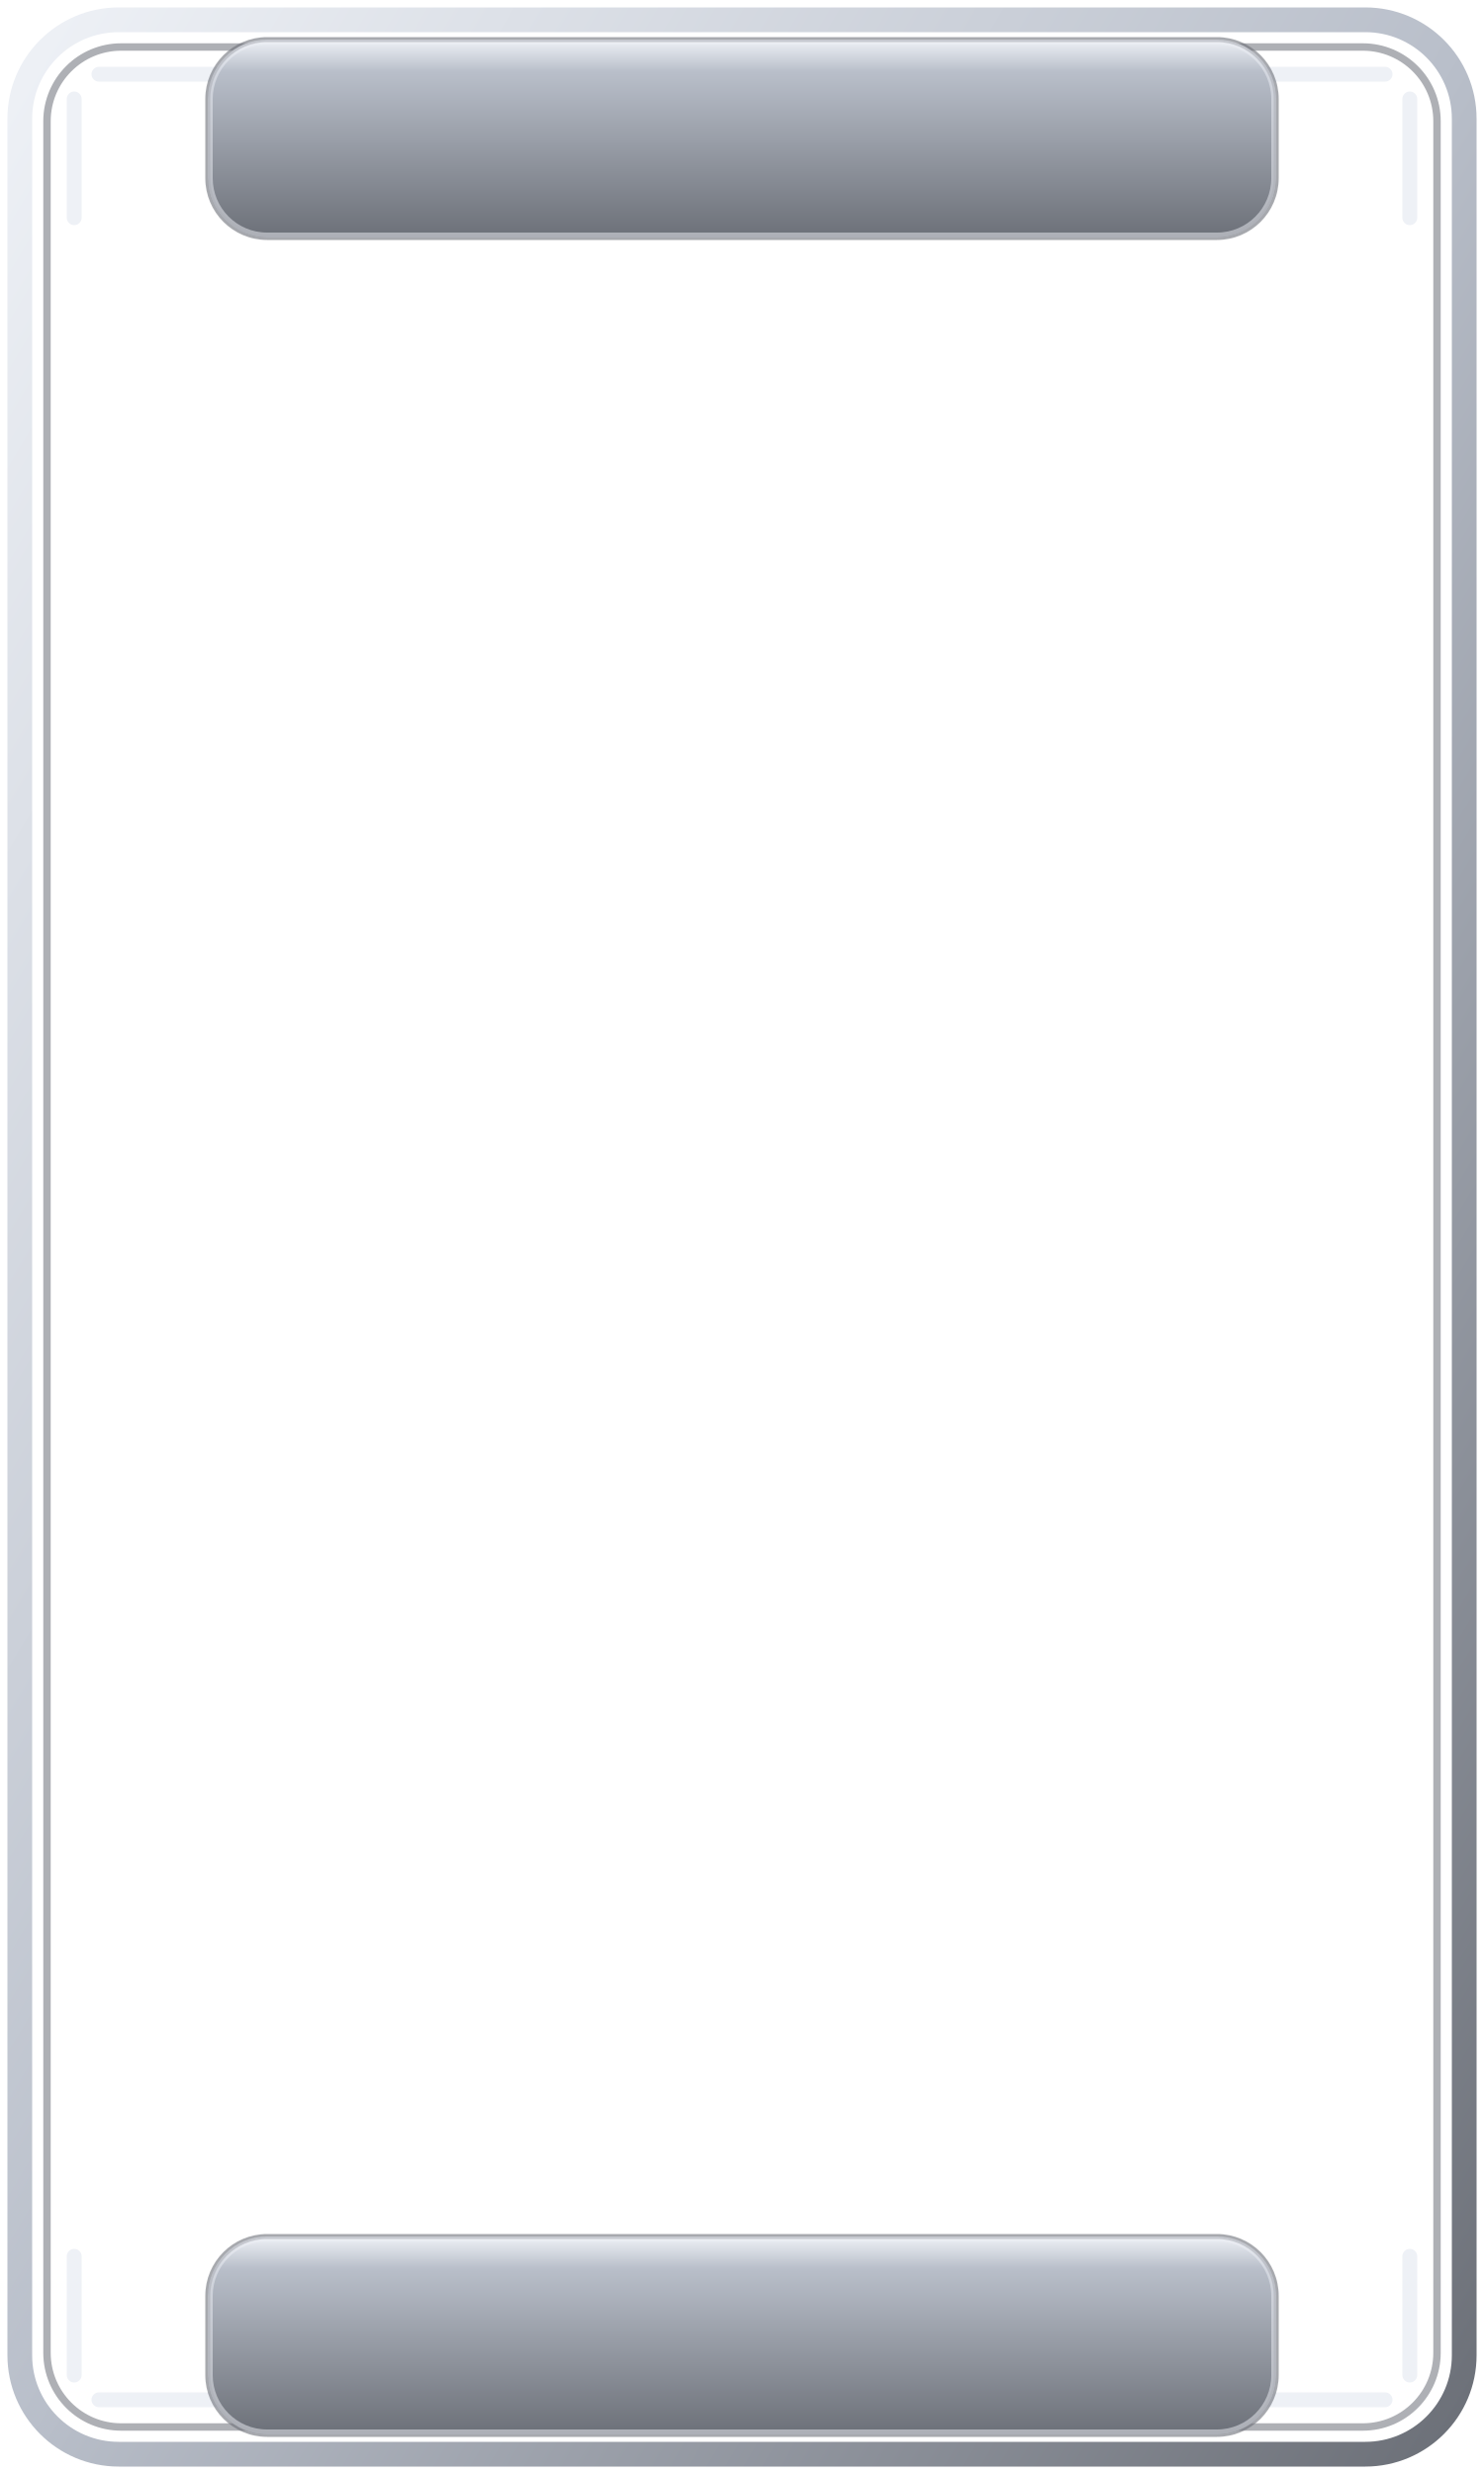
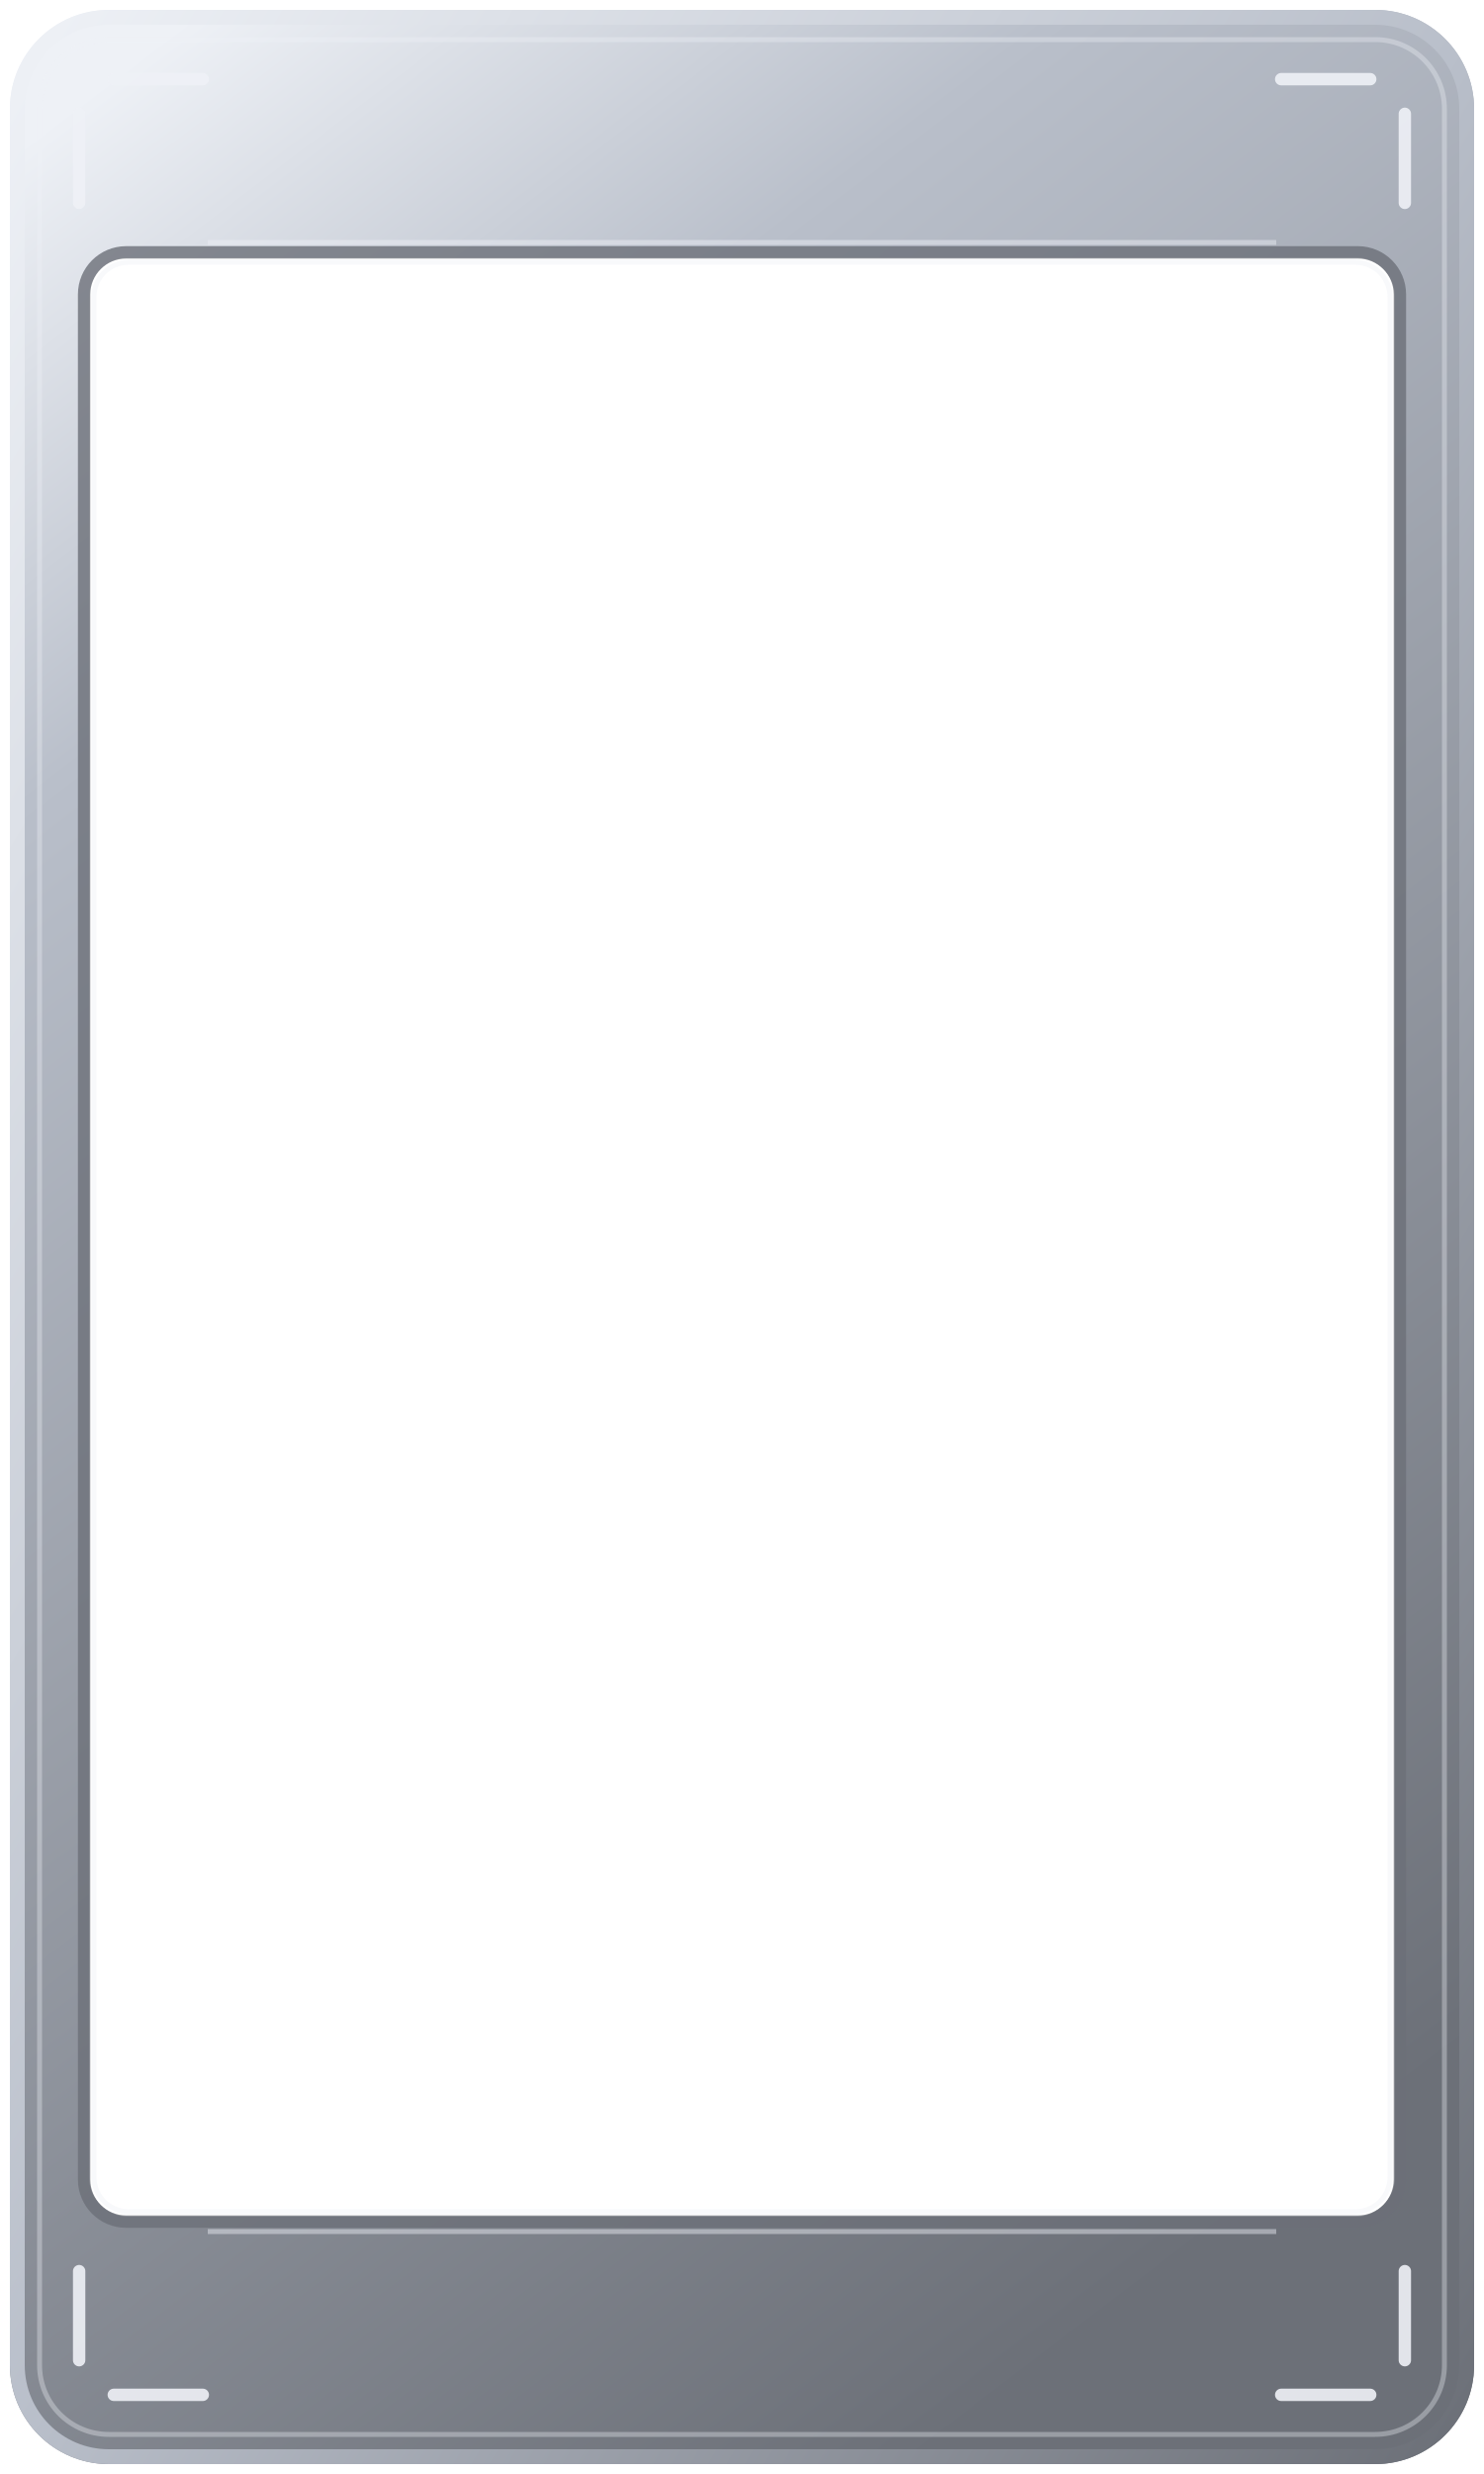
<svg xmlns="http://www.w3.org/2000/svg" viewBox="0 0 300 500" fill="none">
  <defs>
-     <linearGradient id="plate" x1="0" y1="0" x2="0" y2="1">
+     <linearGradient id="card" x1="0.15" y1="0" x2="0.6" y2="1">
      <stop offset="0" stop-color="#eef1f6" />
-       <stop offset="0.16" stop-color="#b9bfca" />
+       <stop offset="0.22" stop-color="#b9bfca" />
      <stop offset="1" stop-color="#6c7078" />
    </linearGradient>
    <linearGradient id="rim" x1="0" y1="0" x2="1" y2="1">
      <stop offset="0" stop-color="#eef1f6" />
      <stop offset="0.5" stop-color="#b9bfca" />
      <stop offset="1" stop-color="#6c7078" />
    </linearGradient>
  </defs>
-   <rect x="4" y="4" width="292" height="492" rx="20" stroke="url(#rim)" stroke-width="5" />
-   <rect x="9.5" y="9.5" width="281" height="481" rx="15" stroke="#6c7078" stroke-width="1.5" stroke-opacity="0.55" />
-   <g stroke="#eef1f6" stroke-width="3" stroke-linecap="round">
-     <path d="M20 15 H44" />
-     <path d="M15 20 V44" />
-     <path d="M280 15 H256" />
-     <path d="M285 20 V44" />
-     <path d="M20 485 H44" />
-     <path d="M15 480 V456" />
-     <path d="M280 485 H256" />
-     <path d="M285 480 V456" />
+   <path fill-rule="evenodd" fill="url(#card)" d="M22 2 H278 A20 20 0 0 1 298 22 V478 A20 20 0 0 1 278 498 H22 A20 20 0 0 1 2 478 V22 A20 20 0 0 1 22 2 Z M26 52 H274 A8 8 0 0 1 282 60 V440 A8 8 0 0 1 274 448 H26 A8 8 0 0 1 18 440 V60 A8 8 0 0 1 26 52 Z" />
+   <rect x="3.5" y="3.5" width="293" height="493" rx="18.5" fill="none" stroke="url(#rim)" stroke-width="3" />
+   <rect x="8" y="8" width="284" height="484" rx="14" fill="none" stroke="#eef1f6" stroke-width="1" stroke-opacity="0.35" />
+   <rect x="17" y="51" width="266" height="398" rx="8.5" fill="none" stroke="#6c7078" stroke-width="2.5" stroke-opacity="0.8" />
+   <rect x="19" y="53" width="262" height="394" rx="7" fill="none" stroke="#eef1f6" stroke-width="1" stroke-opacity="0.4" />
+   <path d="M42 49 H258" stroke="#eef1f6" stroke-width="1" stroke-opacity="0.45" />
+   <path d="M42 451 H258" stroke="#eef1f6" stroke-width="1" stroke-opacity="0.45" />
+   <g stroke="#eef1f6" stroke-width="2.5" stroke-linecap="round" stroke-opacity="0.9">
+     <path d="M23 16 H41" />
+     <path d="M16 23 V41" />
+     <path d="M277 16 H259" />
+     <path d="M284 23 V41" />
+     <path d="M23 484 H41" />
+     <path d="M16 477 V459" />
+     <path d="M277 484 H259" />
+     <path d="M284 477 V459" />
  </g>
-   <rect x="42" y="8" width="216" height="40" rx="12" fill="url(#plate)" stroke="#6c7078" stroke-width="1" stroke-opacity="0.6" />
-   <rect x="42.5" y="8.5" width="215" height="39" rx="11.5" fill="none" stroke="#eef1f6" stroke-width="1" stroke-opacity="0.5" />
-   <rect x="42" y="452" width="216" height="40" rx="12" fill="url(#plate)" stroke="#6c7078" stroke-width="1" stroke-opacity="0.6" />
-   <rect x="42.5" y="452.5" width="215" height="39" rx="11.5" fill="none" stroke="#eef1f6" stroke-width="1" stroke-opacity="0.5" />
</svg>
